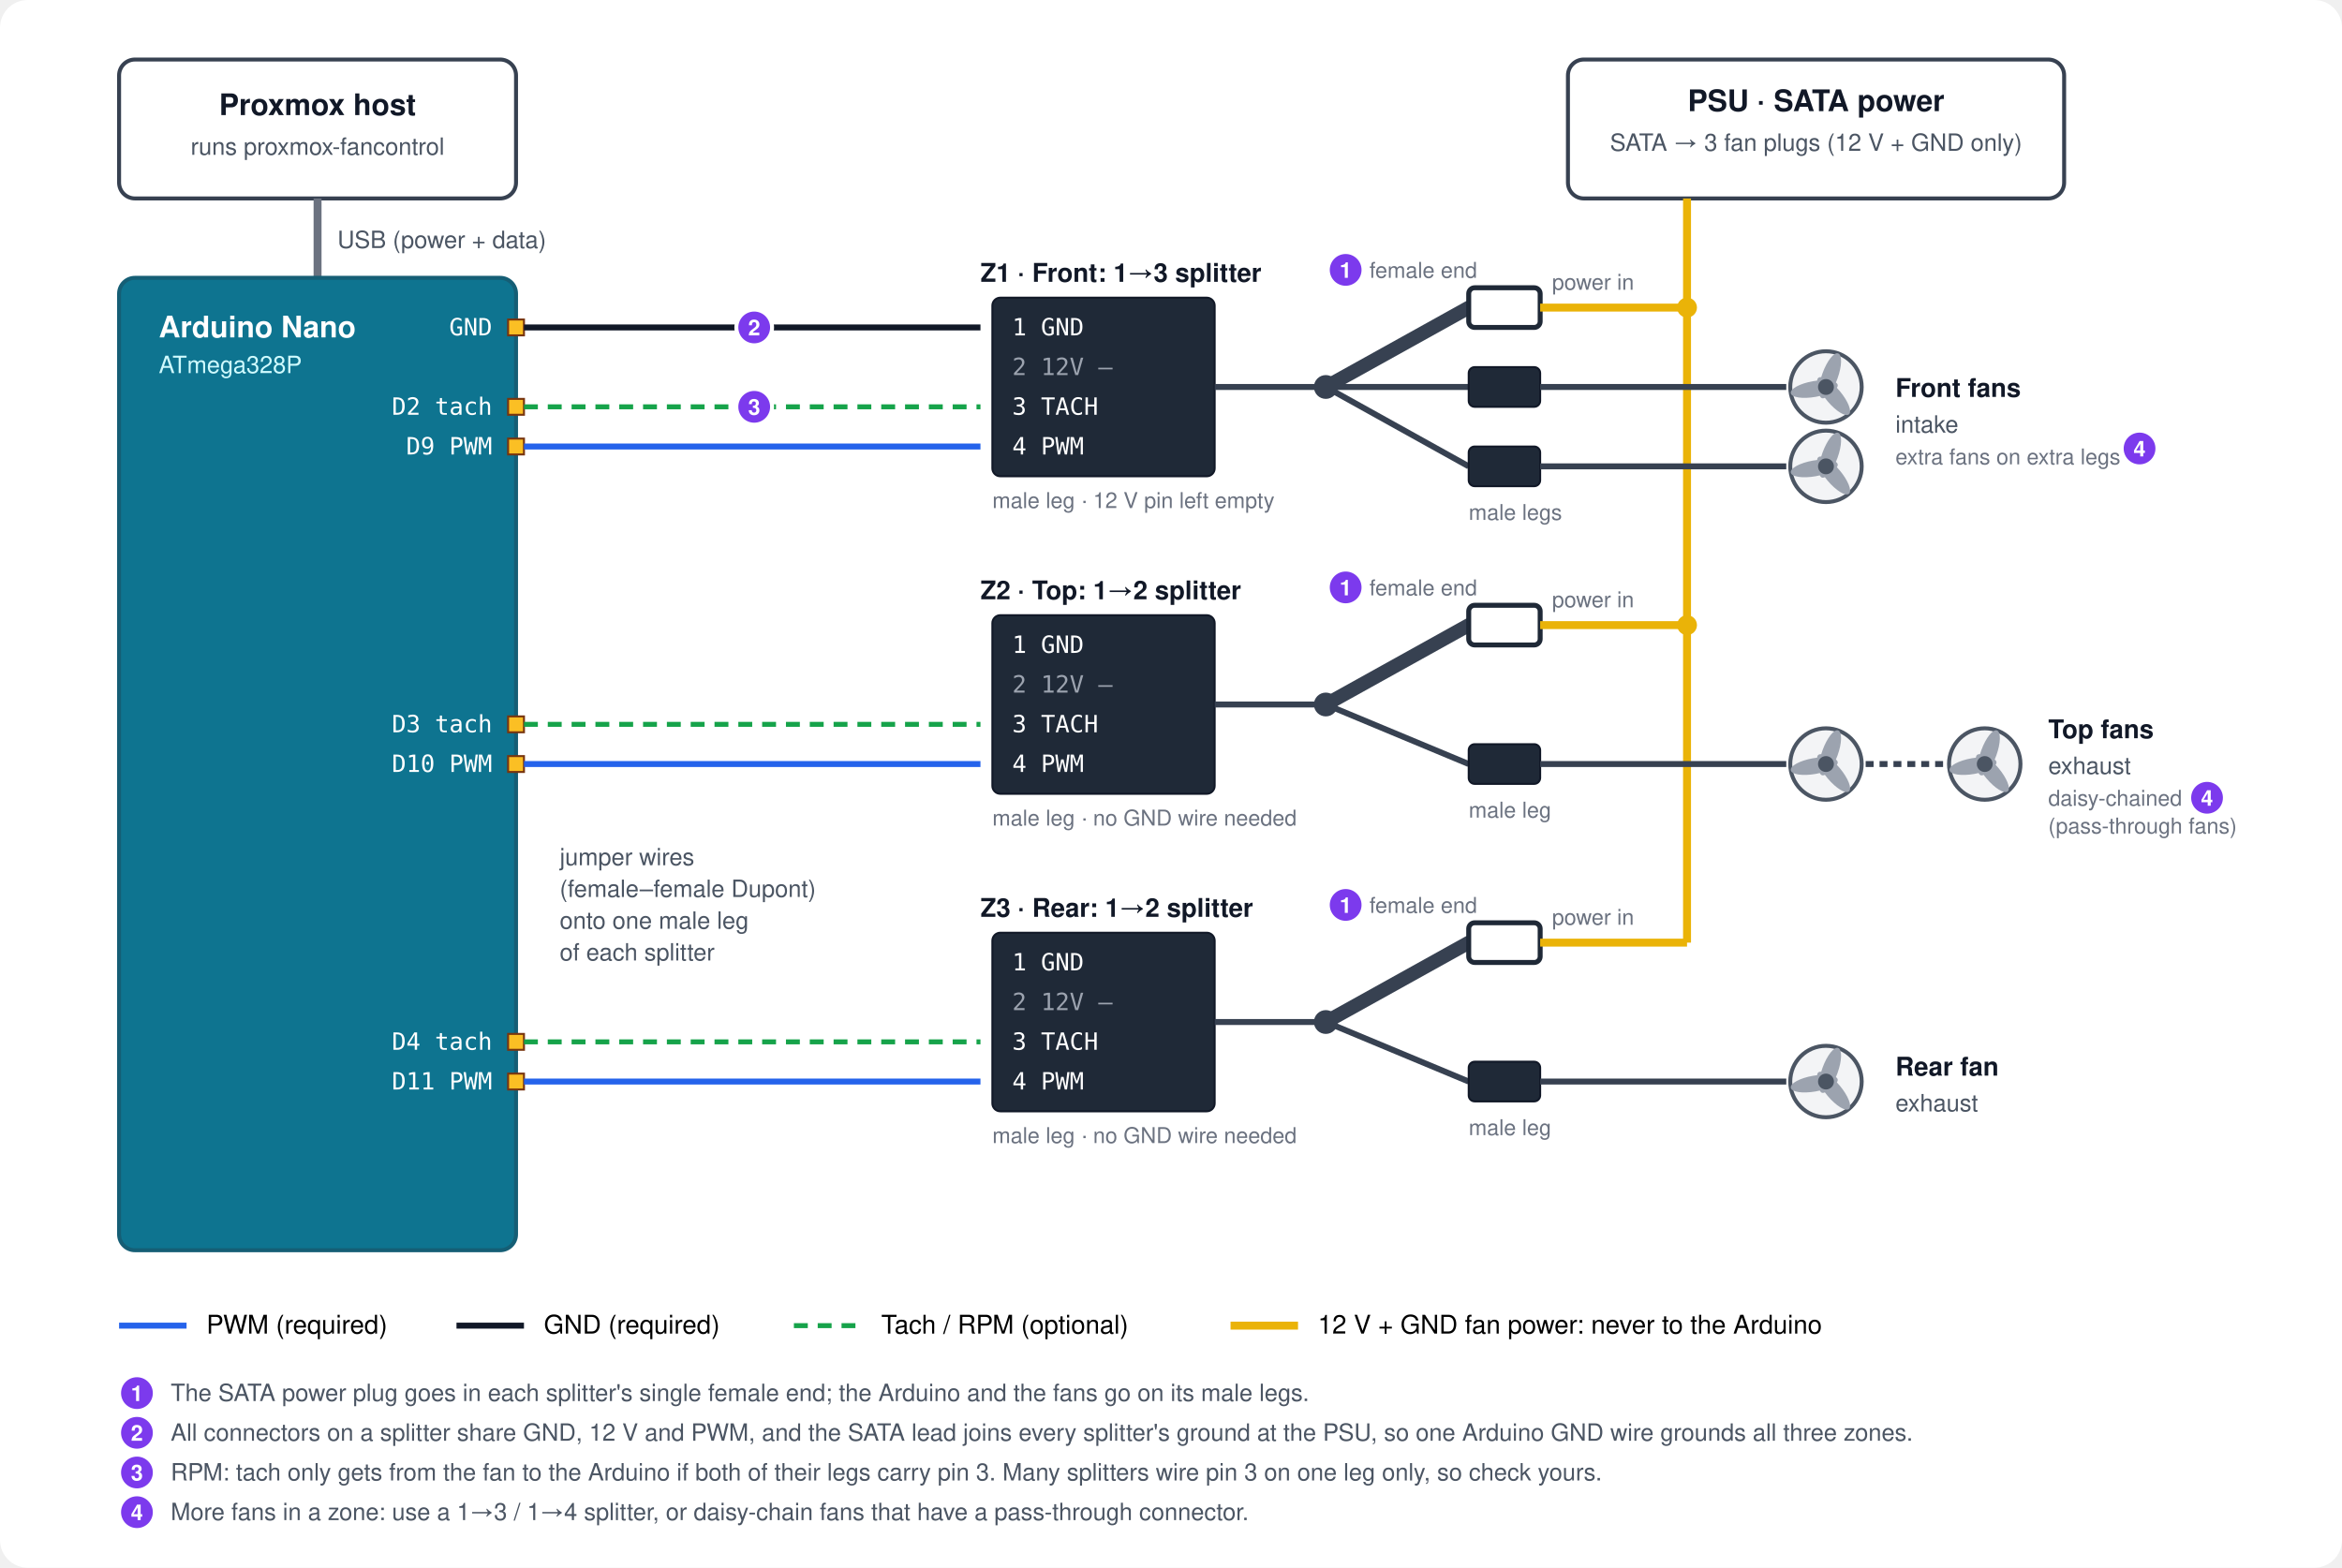
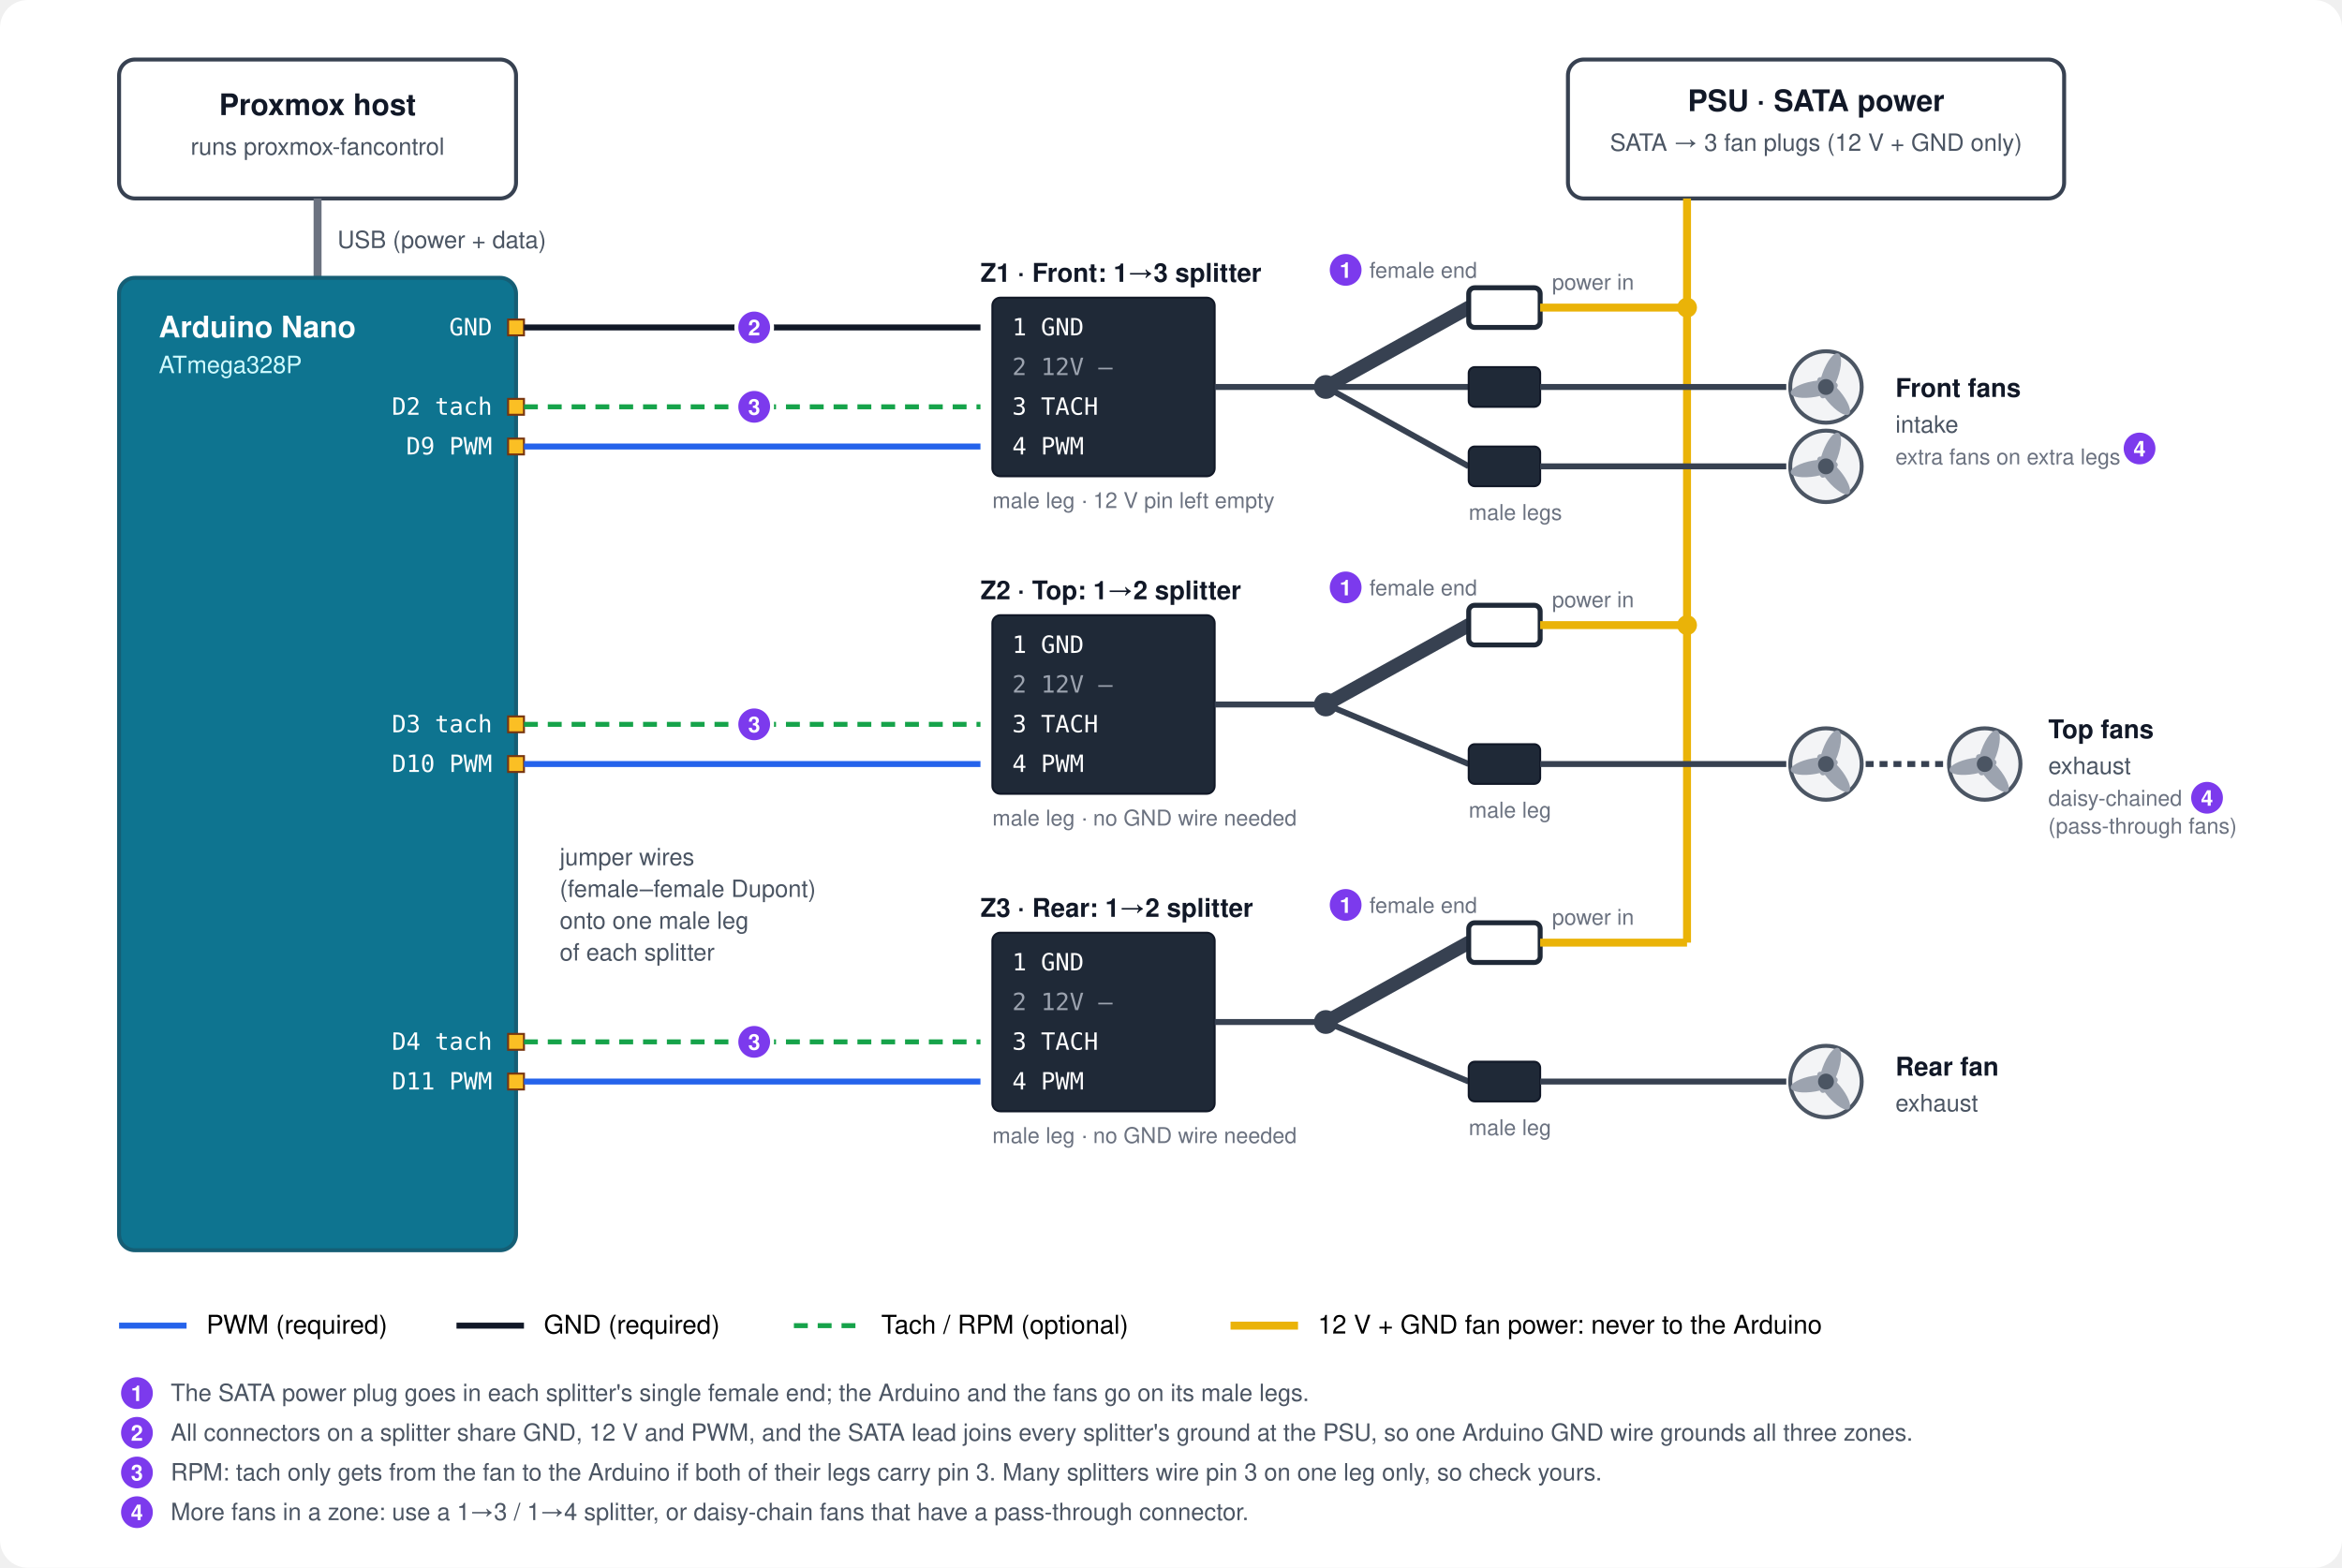
<svg xmlns="http://www.w3.org/2000/svg" width="1180" height="790" viewBox="0 0 1180 790" font-family="-apple-system, 'Segoe UI', Helvetica, Arial, sans-serif" font-size="13">
  <defs>
    <symbol id="fan" viewBox="-20 -20 40 40">
      <circle r="18" fill="#f3f4f6" stroke="#4b5563" stroke-width="2" />
      <g fill="#9ca3af">
        <ellipse rx="4" ry="12" transform="rotate(20) translate(0 -6)" />
        <ellipse rx="4" ry="12" transform="rotate(140) translate(0 -6)" />
        <ellipse rx="4" ry="12" transform="rotate(260) translate(0 -6)" />
      </g>
      <circle r="4" fill="#4b5563" />
    </symbol>
    <style>
      .box   { fill: #ffffff; stroke: #374151; stroke-width: 2; }
      .title { font-weight: 700; font-size: 15px; fill: #111827; }
      .sub   { fill: #4b5563; font-size: 12px; }
      .tiny  { fill: #6b7280; font-size: 11px; }
      .zone  { font-weight: 700; font-size: 13px; fill: #111827; }
      .pin   { fill: #ffffff; font-size: 12px; font-family: ui-monospace, Consolas, monospace; }
      .pinNC { fill: #9ca3af; font-size: 12px; font-family: ui-monospace, Consolas, monospace; }
      .pwm   { stroke: #2563eb; stroke-width: 3; fill: none; }
      .gnd   { stroke: #111827; stroke-width: 3; fill: none; }
      .tach  { stroke: #16a34a; stroke-width: 2.5; fill: none; stroke-dasharray: 7 5; }
      .v12   { stroke: #eab308; stroke-width: 4; fill: none; }
      .usb   { stroke: #6b7280; stroke-width: 4; fill: none; }
      .cable { stroke: #374151; stroke-width: 7; fill: none; stroke-linecap: round; }
      .leg   { stroke: #374151; stroke-width: 3; fill: none; }
      .conn  { fill: #1f2937; stroke: #111827; stroke-width: 1; }
      .fend  { fill: #ffffff; stroke: #1f2937; stroke-width: 2.5; }
      .mark circle { fill: #7c3aed; stroke: #ffffff; stroke-width: 2; }
      .mark text   { fill: #ffffff; font-size: 11px; font-weight: 700; text-anchor: middle; }
    </style>
  </defs>
  <rect x="0" y="0" width="1180" height="790" rx="14" fill="#ffffff" />
  <rect class="box" x="60" y="30" width="200" height="70" rx="8" />
  <text class="title" x="160" y="58" text-anchor="middle">Proxmox host</text>
  <text class="sub" x="160" y="78" text-anchor="middle">runs proxmox-fancontrol</text>
  <path class="usb" d="M160 100 V140" />
  <text class="sub" x="170" y="125">USB (power + data)</text>
  <rect x="60" y="140" width="200" height="490" rx="8" fill="#0e7490" stroke="#155e75" stroke-width="2" />
  <text x="80" y="170" font-weight="700" font-size="15" fill="#ffffff">Arduino Nano</text>
  <text x="80" y="188" font-size="12" fill="#cffafe">ATmega328P</text>
  <g font-family="ui-monospace, Consolas, monospace" font-size="12" fill="#ffffff" text-anchor="end">
    <text x="248" y="209">D2  tach</text>
    <text x="248" y="229">D9  PWM</text>
    <text x="248" y="369">D3  tach</text>
    <text x="248" y="389">D10 PWM</text>
    <text x="248" y="529">D4  tach</text>
    <text x="248" y="549">D11 PWM</text>
    <text x="248" y="169">GND</text>
  </g>
  <g fill="#fbbf24" stroke="#78350f" stroke-width="1">
    <rect x="256" y="201" width="8" height="8" />
    <rect x="256" y="221" width="8" height="8" />
    <rect x="256" y="361" width="8" height="8" />
    <rect x="256" y="381" width="8" height="8" />
    <rect x="256" y="521" width="8" height="8" />
    <rect x="256" y="541" width="8" height="8" />
    <rect x="256" y="161" width="8" height="8" />
  </g>
  <path class="tach" d="M264 205 H494" />
  <path class="pwm" d="M264 225 H494" />
  <path class="tach" d="M264 365 H494" />
  <path class="pwm" d="M264 385 H494" />
  <path class="tach" d="M264 525 H494" />
  <path class="pwm" d="M264 545 H494" />
  <path class="gnd" d="M264 165 H494" />
  <text class="sub" x="282" y="436">jumper wires</text>
  <text class="sub" x="282" y="452">(female–female Dupont)</text>
  <text class="sub" x="282" y="468">onto one male leg</text>
  <text class="sub" x="282" y="484">of each splitter</text>
  <text class="zone" x="494" y="142">Z1 · Front: 1→3 splitter</text>
  <text class="zone" x="494" y="302">Z2 · Top: 1→2 splitter</text>
  <text class="zone" x="494" y="462">Z3 · Rear: 1→2 splitter</text>
  <rect class="conn" x="500" y="150" width="112" height="90" rx="4" />
  <rect class="conn" x="500" y="310" width="112" height="90" rx="4" />
  <rect class="conn" x="500" y="470" width="112" height="90" rx="4" />
  <g>
    <text class="pin" x="510" y="169">1 GND</text>
    <text class="pinNC" x="510" y="189">2 12V  —</text>
    <text class="pin" x="510" y="209">3 TACH</text>
    <text class="pin" x="510" y="229">4 PWM</text>
    <text class="pin" x="510" y="329">1 GND</text>
    <text class="pinNC" x="510" y="349">2 12V  —</text>
    <text class="pin" x="510" y="369">3 TACH</text>
    <text class="pin" x="510" y="389">4 PWM</text>
    <text class="pin" x="510" y="489">1 GND</text>
    <text class="pinNC" x="510" y="509">2 12V  —</text>
    <text class="pin" x="510" y="529">3 TACH</text>
    <text class="pin" x="510" y="549">4 PWM</text>
  </g>
  <text class="tiny" x="500" y="256">male leg · 12 V pin left empty</text>
  <text class="tiny" x="500" y="416">male leg · no GND wire needed</text>
  <text class="tiny" x="500" y="576">male leg · no GND wire needed</text>
  <path class="leg" d="M612 195 H668" />
  <circle cx="668" cy="195" r="6" fill="#374151" />
  <path class="cable" d="M668 195 L740 155" />
  <path class="leg" d="M668 195 H740 M668 195 L740 235" />
  <path class="leg" d="M612 355 H668" />
  <circle cx="668" cy="355" r="6" fill="#374151" />
  <path class="cable" d="M668 355 L740 315" />
  <path class="leg" d="M668 355 L740 385" />
  <path class="leg" d="M612 515 H668" />
  <circle cx="668" cy="515" r="6" fill="#374151" />
  <path class="cable" d="M668 515 L740 475" />
  <path class="leg" d="M668 515 L740 545" />
  <rect class="fend" x="740" y="145" width="36" height="20" rx="3" />
  <rect class="fend" x="740" y="305" width="36" height="20" rx="3" />
  <rect class="fend" x="740" y="465" width="36" height="20" rx="3" />
  <g class="conn">
    <rect x="740" y="185" width="36" height="20" rx="3" />
    <rect x="740" y="225" width="36" height="20" rx="3" />
    <rect x="740" y="375" width="36" height="20" rx="3" />
    <rect x="740" y="535" width="36" height="20" rx="3" />
  </g>
  <text class="tiny" x="690" y="140">female end</text>
  <text class="tiny" x="690" y="300">female end</text>
  <text class="tiny" x="690" y="460">female end</text>
  <text class="tiny" x="740" y="262">male legs</text>
  <text class="tiny" x="740" y="412">male leg</text>
  <text class="tiny" x="740" y="572">male leg</text>
  <rect class="box" x="790" y="30" width="250" height="70" rx="8" />
  <text class="title" x="915" y="56" text-anchor="middle">PSU · SATA power</text>
  <text class="sub" x="915" y="76" text-anchor="middle">SATA → 3 fan plugs (12 V + GND only)</text>
  <path class="v12" d="M850 100 V475" />
  <path class="v12" d="M776 155 H850 M776 315 H850 M776 475 H850" />
  <circle cx="850" cy="155" r="5" fill="#eab308" />
  <circle cx="850" cy="315" r="5" fill="#eab308" />
  <text class="tiny" x="782" y="146">power in</text>
  <text class="tiny" x="782" y="306">power in</text>
  <text class="tiny" x="782" y="466">power in</text>
  <path class="leg" d="M776 195 H900 M776 235 H900" />
  <use href="#fan" x="900" y="175" width="40" height="40" />
  <use href="#fan" x="900" y="215" width="40" height="40" />
  <text class="zone" x="955" y="200">Front fans</text>
  <text class="sub" x="955" y="218">intake</text>
  <text class="tiny" x="955" y="234">extra fans on extra legs</text>
  <path class="leg" d="M776 385 H900" />
  <use href="#fan" x="900" y="365" width="40" height="40" />
  <path class="leg" d="M940 385 H980" stroke-dasharray="4 3" />
  <use href="#fan" x="980" y="365" width="40" height="40" />
  <text class="zone" x="1032" y="372">Top fans</text>
  <text class="sub" x="1032" y="390">exhaust</text>
  <text class="tiny" x="1032" y="406">daisy-chained</text>
  <text class="tiny" x="1032" y="420">(pass-through fans)</text>
  <path class="leg" d="M776 545 H900" />
  <use href="#fan" x="900" y="525" width="40" height="40" />
  <text class="zone" x="955" y="542">Rear fan</text>
  <text class="sub" x="955" y="560">exhaust</text>
  <g class="mark">
    <circle cx="678" cy="136" r="9" />
    <text x="678" y="140">1</text>
  </g>
  <g class="mark">
    <circle cx="678" cy="296" r="9" />
    <text x="678" y="300">1</text>
  </g>
  <g class="mark">
    <circle cx="678" cy="456" r="9" />
    <text x="678" y="460">1</text>
  </g>
  <g class="mark">
    <circle cx="380" cy="165" r="9" />
    <text x="380" y="169">2</text>
  </g>
  <g class="mark">
    <circle cx="380" cy="205" r="9" />
    <text x="380" y="209">3</text>
  </g>
  <g class="mark">
+     <circle cx="380" cy="365" r="9" />
+     <text x="380" y="369">3</text>
+   </g>
+   <g class="mark">
+     <circle cx="380" cy="525" r="9" />
+     <text x="380" y="529">3</text>
+   </g>
+   <g class="mark">
    <circle cx="1078" cy="226" r="9" />
    <text x="1078" y="230">4</text>
  </g>
  <g class="mark">
    <circle cx="1112" cy="402" r="9" />
    <text x="1112" y="406">4</text>
  </g>
  <g transform="translate(60 668)">
    <path class="pwm" d="M0 0 H34" />
    <text x="44" y="4">PWM (required)</text>
    <path class="gnd" d="M170 0 H204" />
    <text x="214" y="4">GND (required)</text>
    <path class="tach" d="M340 0 H374" />
    <text x="384" y="4">Tach / RPM (optional)</text>
    <path class="v12" d="M560 0 H594" />
    <text x="604" y="4">12 V + GND fan power: never to the Arduino</text>
  </g>
  <g class="mark">
    <circle cx="69" cy="702" r="9" />
    <text x="69" y="706">1</text>
  </g>
  <text class="sub" x="86" y="706">The SATA power plug goes in each splitter's single female end; the Arduino and the fans go on its male legs.</text>
  <g class="mark">
    <circle cx="69" cy="722" r="9" />
    <text x="69" y="726">2</text>
  </g>
  <text class="sub" x="86" y="726">All connectors on a splitter share GND, 12 V and PWM, and the SATA lead joins every splitter's ground at the PSU, so one Arduino GND wire grounds all three zones.</text>
  <g class="mark">
    <circle cx="69" cy="742" r="9" />
    <text x="69" y="746">3</text>
  </g>
  <text class="sub" x="86" y="746">RPM: tach only gets from the fan to the Arduino if both of their legs carry pin 3. Many splitters wire pin 3 on one leg only, so check yours.</text>
  <g class="mark">
    <circle cx="69" cy="762" r="9" />
    <text x="69" y="766">4</text>
  </g>
  <text class="sub" x="86" y="766">More fans in a zone: use a 1→3 / 1→4 splitter, or daisy-chain fans that have a pass-through connector.</text>
</svg>
